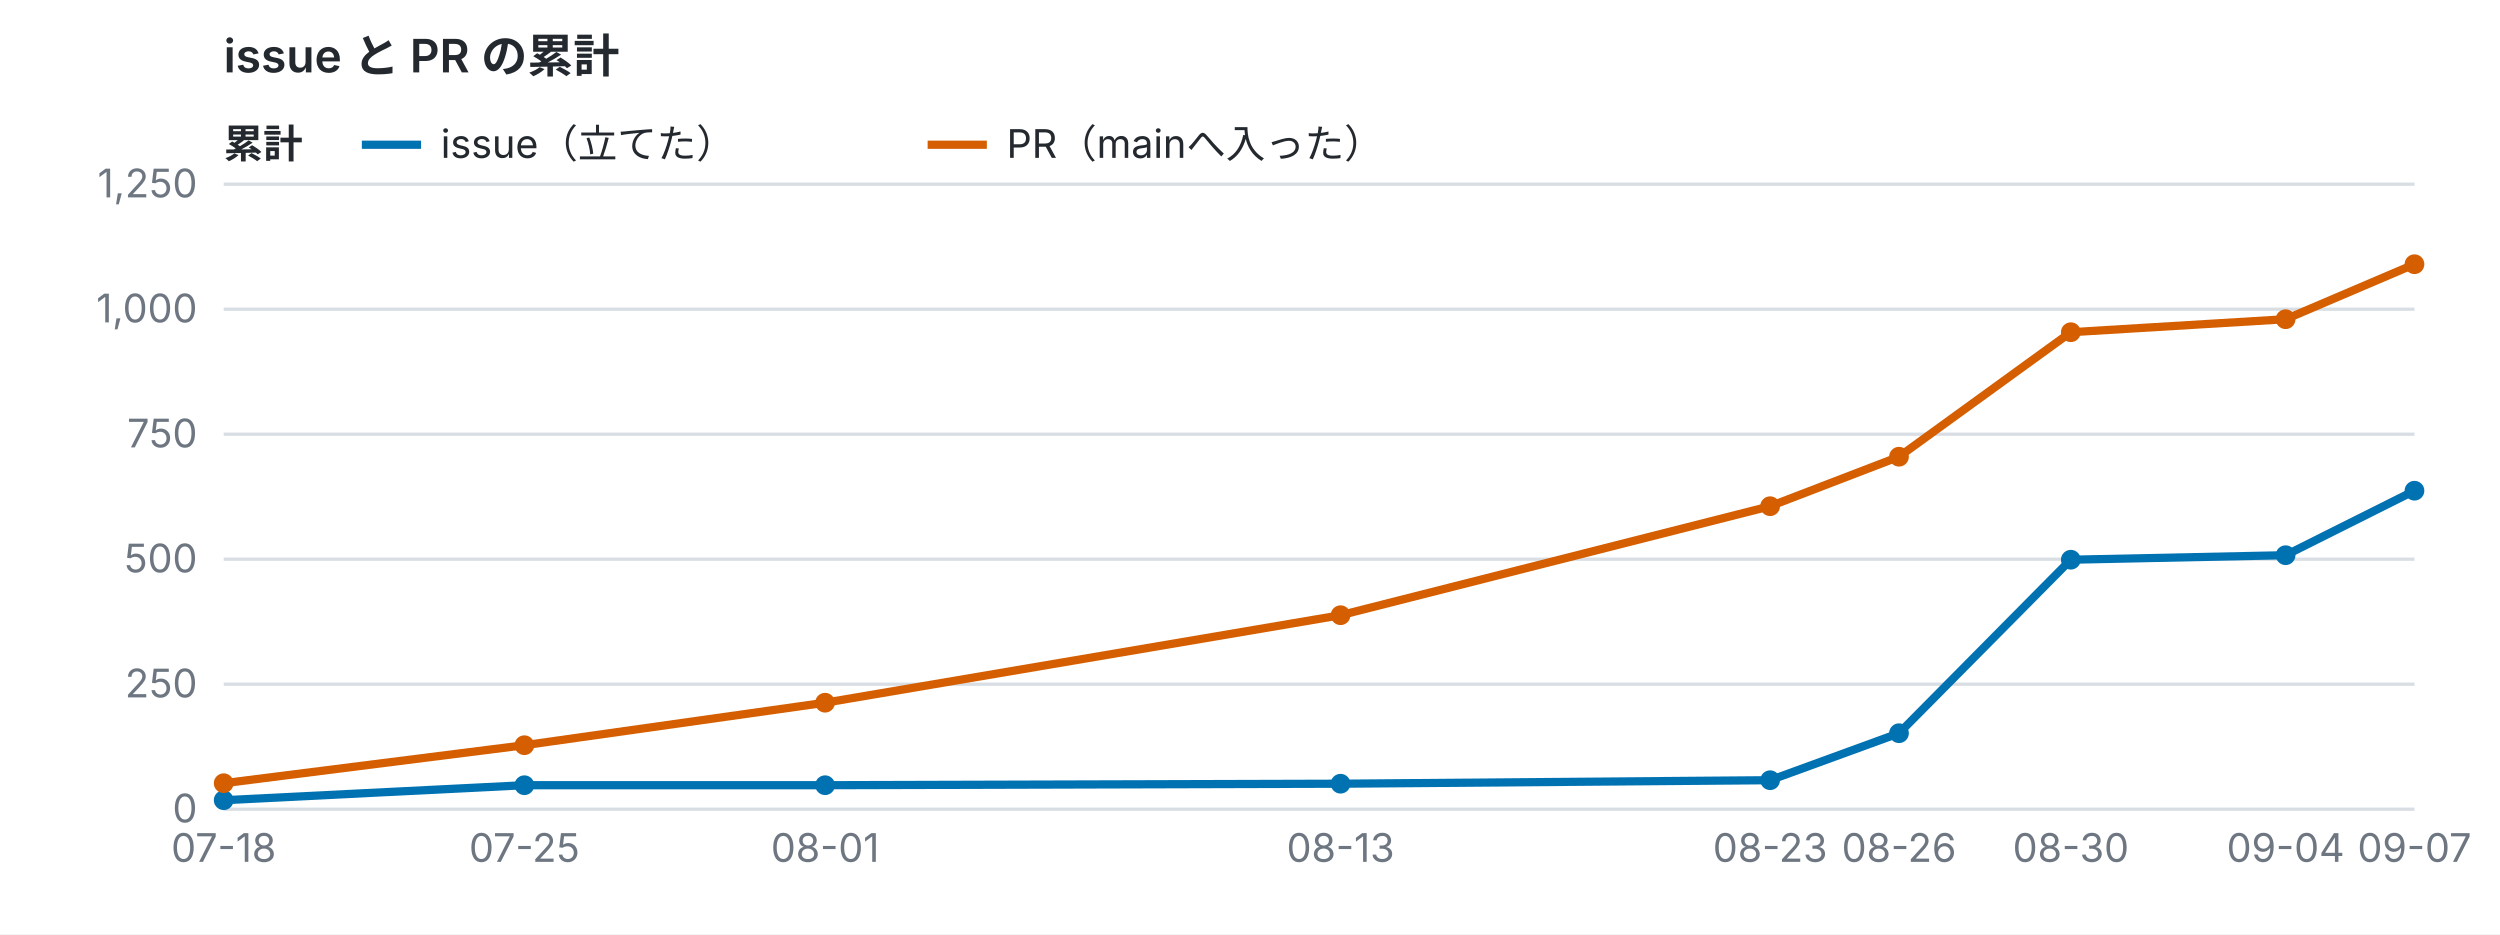
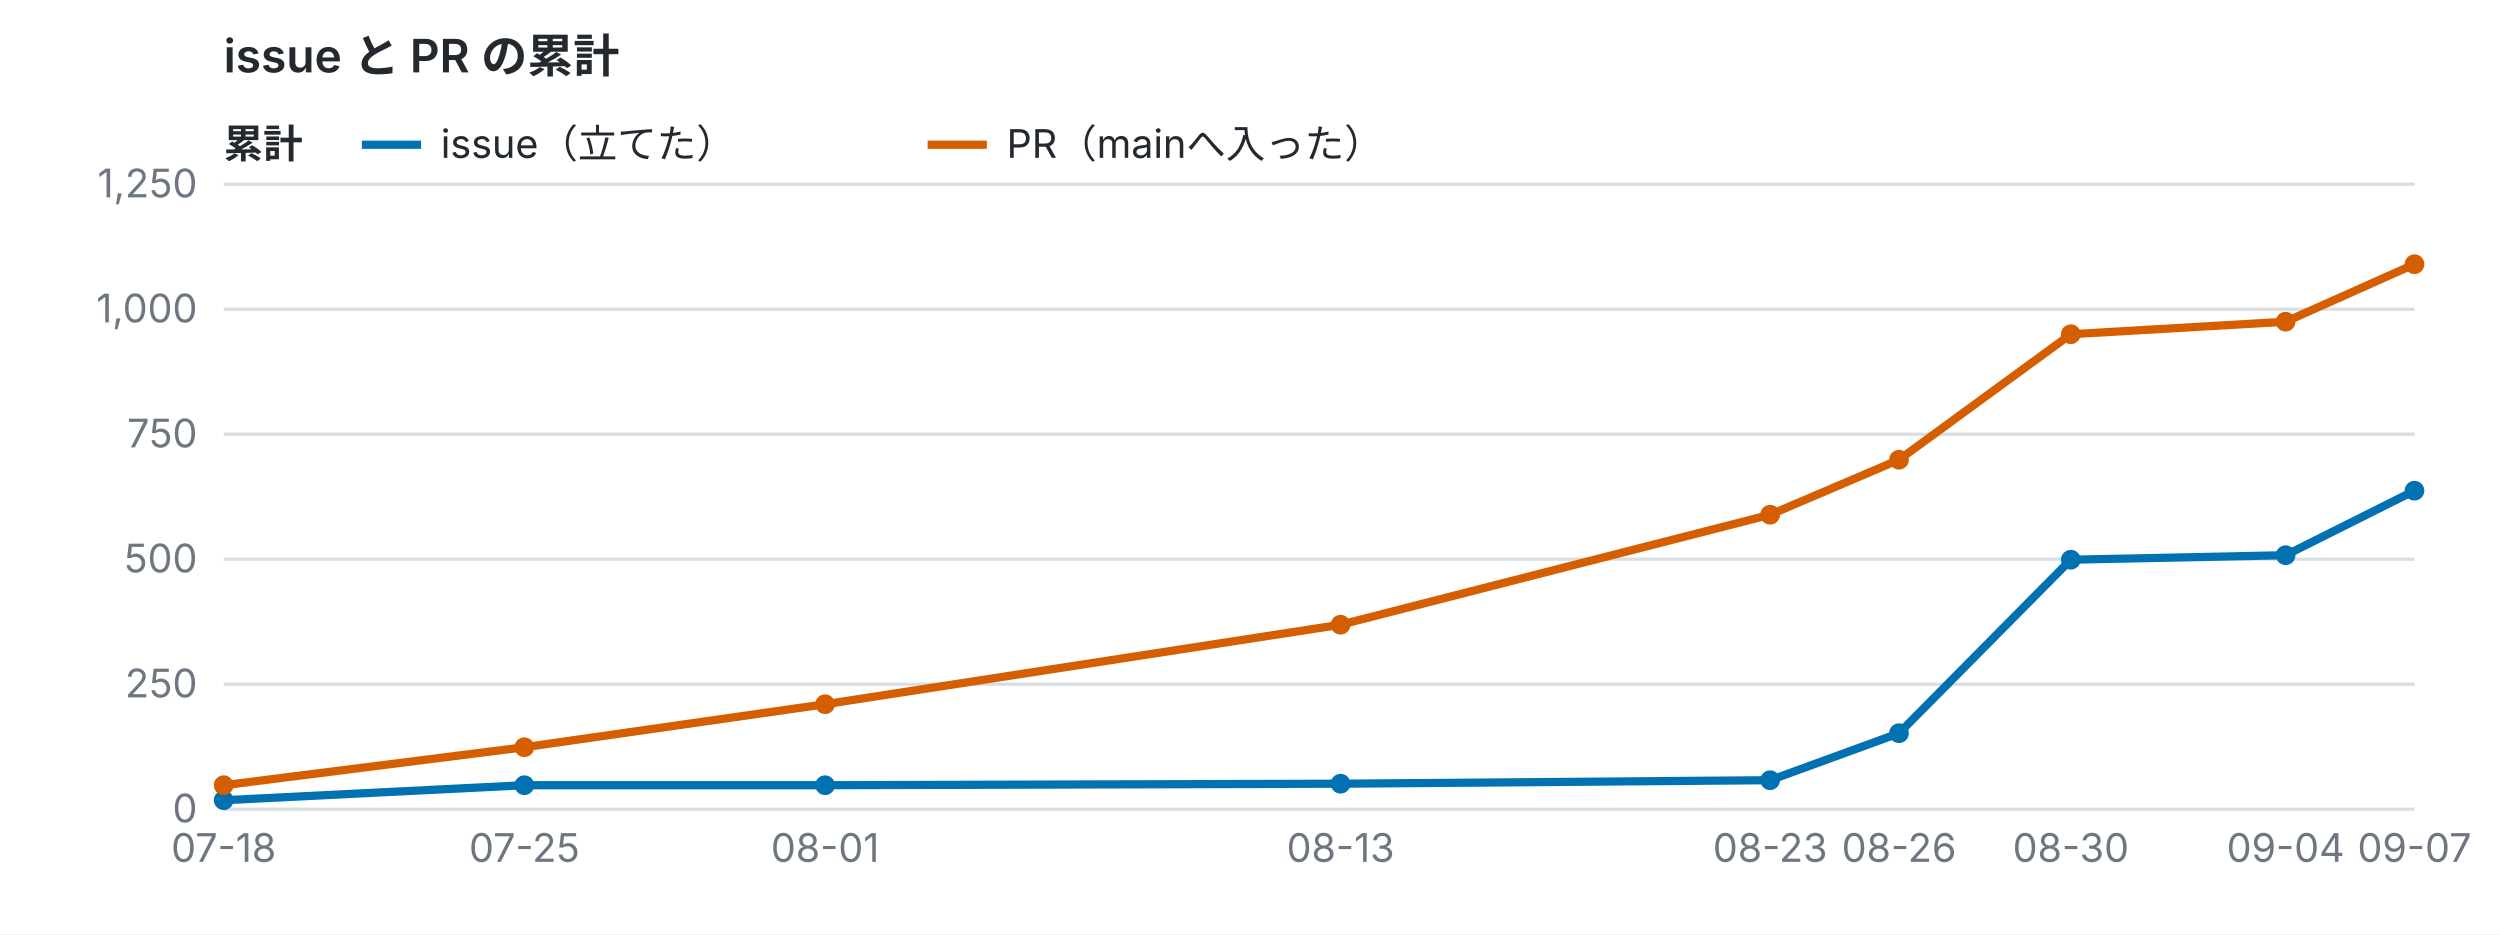
<svg xmlns="http://www.w3.org/2000/svg" width="760" height="284" viewBox="0 0 760 284" font-family="system-ui, -apple-system, 'Segoe UI', 'Hiragino Sans', 'Noto Sans JP', sans-serif" font-size="12">
  <rect width="760" height="284" fill="#ffffff" />
  <text x="68" y="22" font-size="14" font-weight="600" fill="#24292f">issue と PR の累計</text>
  <line x1="68" y1="246" x2="734" y2="246" stroke="#d8dee4" />
  <text x="60" y="250" text-anchor="end" fill="#6e7781">0</text>
  <line x1="68" y1="208" x2="734" y2="208" stroke="#d8dee4" />
  <text x="60" y="212" text-anchor="end" fill="#6e7781">250</text>
  <line x1="68" y1="170" x2="734" y2="170" stroke="#d8dee4" />
  <text x="60" y="174" text-anchor="end" fill="#6e7781">500</text>
  <line x1="68" y1="132" x2="734" y2="132" stroke="#d8dee4" />
  <text x="60" y="136" text-anchor="end" fill="#6e7781">750</text>
  <line x1="68" y1="94" x2="734" y2="94" stroke="#d8dee4" />
  <text x="60" y="98" text-anchor="end" fill="#6e7781">1,000</text>
  <line x1="68" y1="56" x2="734" y2="56" stroke="#d8dee4" />
  <text x="60" y="60" text-anchor="end" fill="#6e7781">1,250</text>
  <text x="68" y="48" fill="#24292f" font-weight="600">累計</text>
  <line x1="110" y1="44" x2="128" y2="44" stroke="#0072B2" stroke-width="2.5" />
  <text x="134" y="48" fill="#24292f">issue（立てた）</text>
  <polyline points="68,243.264 159.412,238.704 250.824,238.704 407.529,238.248 538.118,237.184 577.294,222.896 629.529,170.152 694.824,168.784 734,149.176" fill="none" stroke="#0072B2" stroke-width="2.5" stroke-linejoin="round" />
  <circle cx="68" cy="243.264" r="3" fill="#0072B2" />
  <circle cx="159.412" cy="238.704" r="3" fill="#0072B2" />
  <circle cx="250.824" cy="238.704" r="3" fill="#0072B2" />
  <circle cx="407.529" cy="238.248" r="3" fill="#0072B2" />
  <circle cx="538.118" cy="237.184" r="3" fill="#0072B2" />
  <circle cx="577.294" cy="222.896" r="3" fill="#0072B2" />
  <circle cx="629.529" cy="170.152" r="3" fill="#0072B2" />
  <circle cx="694.824" cy="168.784" r="3" fill="#0072B2" />
  <circle cx="734" cy="149.176" r="3" fill="#0072B2" />
  <line x1="282" y1="44" x2="300" y2="44" stroke="#D55E00" stroke-width="2.5" />
  <text x="306" y="48" fill="#24292f">PR（mainへ入った）</text>
-   <polyline points="68,238.096 159.412,226.544 250.824,213.624 407.529,187.024 538.118,153.888 577.294,138.84 629.529,100.992 694.824,97.04 734,80.32" fill="none" stroke="#D55E00" stroke-width="2.5" stroke-linejoin="round" />
-   <circle cx="68" cy="238.096" r="3" fill="#D55E00" />
-   <circle cx="159.412" cy="226.544" r="3" fill="#D55E00" />
-   <circle cx="250.824" cy="213.624" r="3" fill="#D55E00" />
-   <circle cx="407.529" cy="187.024" r="3" fill="#D55E00" />
-   <circle cx="538.118" cy="153.888" r="3" fill="#D55E00" />
-   <circle cx="577.294" cy="138.84" r="3" fill="#D55E00" />
-   <circle cx="629.529" cy="100.992" r="3" fill="#D55E00" />
-   <circle cx="694.824" cy="97.04" r="3" fill="#D55E00" />
+   <polyline points="68,238.704 159.412,227.152 250.824,214.08 407.529,189.912 538.118,156.472 577.294,139.752 629.529,101.6 694.824,97.8 734,80.32" fill="none" stroke="#D55E00" stroke-width="2.5" stroke-linejoin="round" />
+   <circle cx="68" cy="238.704" r="3" fill="#D55E00" />
+   <circle cx="159.412" cy="227.152" r="3" fill="#D55E00" />
+   <circle cx="250.824" cy="214.08" r="3" fill="#D55E00" />
+   <circle cx="407.529" cy="189.912" r="3" fill="#D55E00" />
+   <circle cx="538.118" cy="156.472" r="3" fill="#D55E00" />
+   <circle cx="577.294" cy="139.752" r="3" fill="#D55E00" />
+   <circle cx="629.529" cy="101.6" r="3" fill="#D55E00" />
+   <circle cx="694.824" cy="97.8" r="3" fill="#D55E00" />
  <circle cx="734" cy="80.32" r="3" fill="#D55E00" />
  <text x="68" y="262" text-anchor="middle" fill="#6e7781">07-18</text>
  <text x="159.412" y="262" text-anchor="middle" fill="#6e7781">07-25</text>
  <text x="250.824" y="262" text-anchor="middle" fill="#6e7781">08-01</text>
  <text x="407.529" y="262" text-anchor="middle" fill="#6e7781">08-13</text>
  <text x="538.118" y="262" text-anchor="middle" fill="#6e7781">08-23</text>
  <text x="577.294" y="262" text-anchor="middle" fill="#6e7781">08-26</text>
  <text x="629.529" y="262" text-anchor="middle" fill="#6e7781">08-30</text>
  <text x="694.824" y="262" text-anchor="middle" fill="#6e7781">09-04</text>
  <text x="734" y="262" text-anchor="middle" fill="#6e7781">09-07</text>
</svg>
